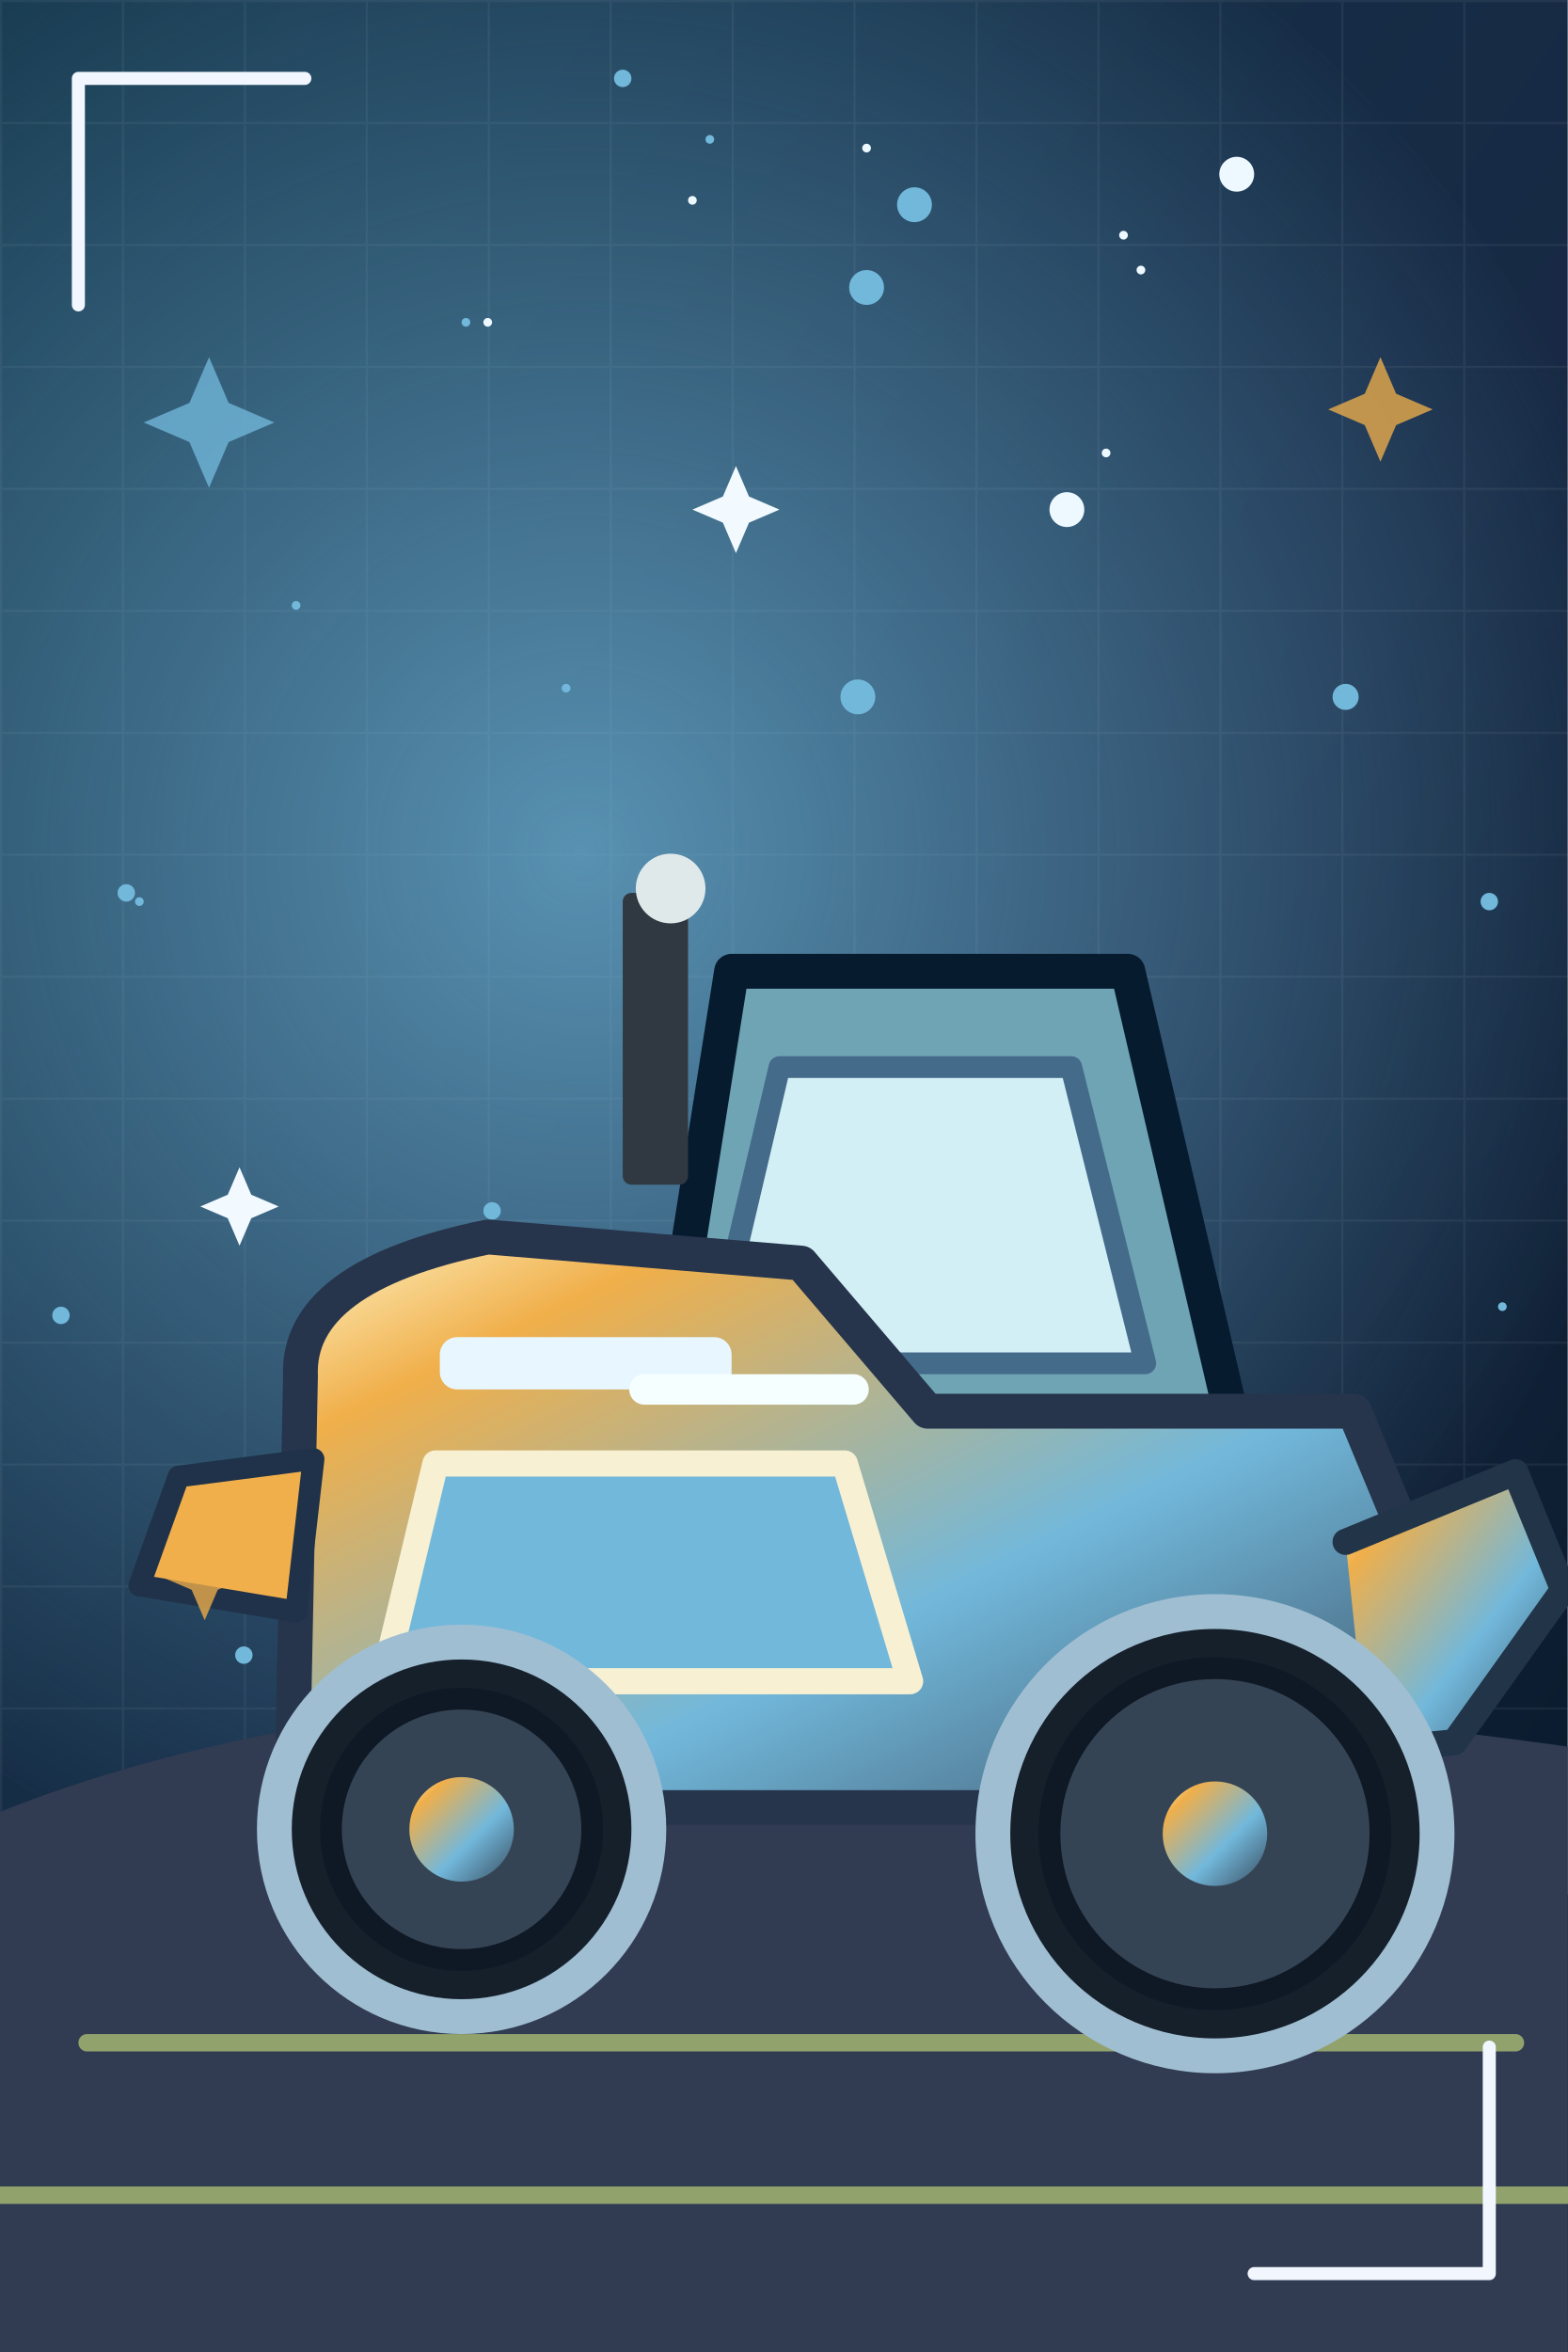
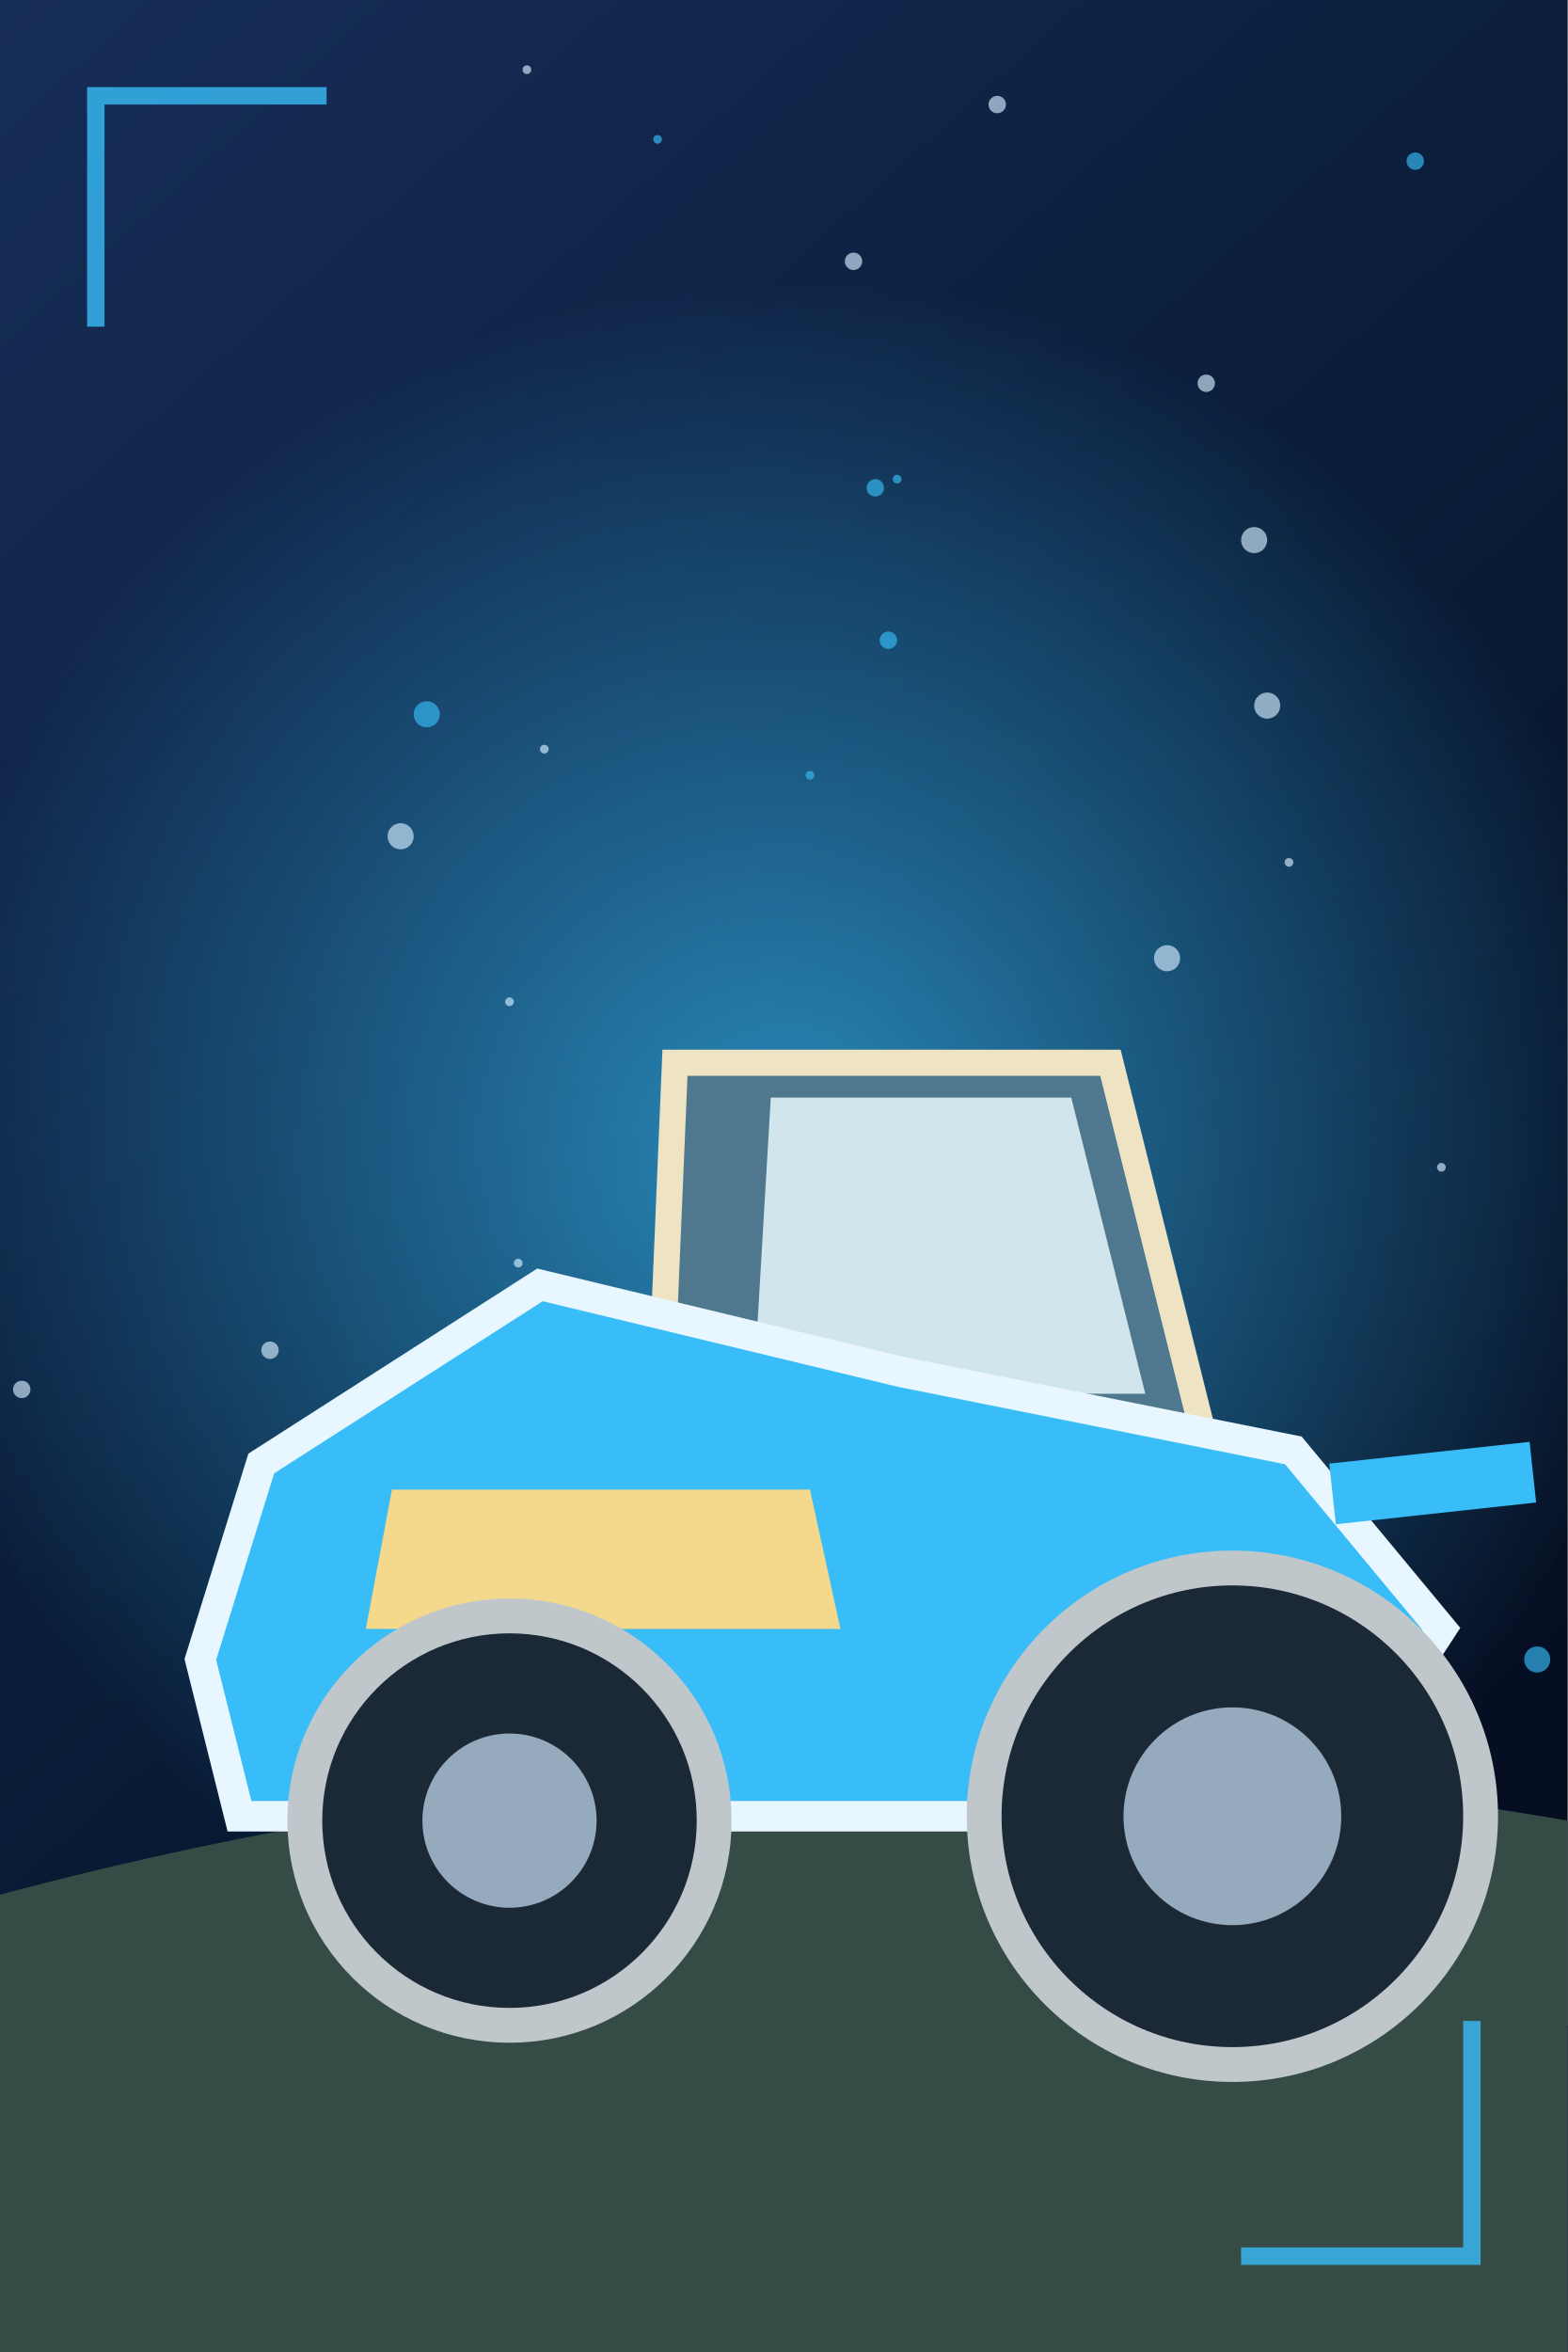
<svg xmlns="http://www.w3.org/2000/svg" width="360" height="540" viewBox="0 0 360 540" role="img" aria-label="Sonnenpflüger 6">
  <defs>
-     <linearGradient id="sky" x2="1" y2="1">
-       <stop stop-color="#14364b" />
-       <stop offset=".57" stop-color="#172944" />
-       <stop offset="1" stop-color="#071626" />
+     <linearGradient id="night" x2=".6" y2="1">
+       <stop stop-color="#162d58" />
+       <stop offset=".55" stop-color="#091c37" />
+       <stop offset="1" stop-color="#050d20" />
    </linearGradient>
-     <radialGradient id="glow">
-       <stop stop-color="#72b8db" stop-opacity=".72" />
-       <stop offset="1" stop-color="#72b8db" stop-opacity="0" />
+     <radialGradient id="h">
+       <stop stop-color="#38bdf8" stop-opacity=".68" />
+       <stop offset="1" stop-color="#38bdf8" stop-opacity="0" />
    </radialGradient>
-     <linearGradient id="skin" x2="1" y2="1">
-       <stop stop-color="#ffe8cf" />
-       <stop offset=".6" stop-color="#ebbaa9" />
-       <stop offset="1" stop-color="#bf8f91" />
-     </linearGradient>
-     <linearGradient id="metal" x2="1" y2="1">
-       <stop stop-color="#fff7cb" />
-       <stop offset=".18" stop-color="#f0af4a" />
-       <stop offset=".6" stop-color="#72b8db" />
-       <stop offset="1" stop-color="#394d60" />
-     </linearGradient>
-     <linearGradient id="cloth" x2="0" y2="1">
-       <stop stop-color="#72b8db" />
-       <stop offset="1" stop-color="#182c59" />
-     </linearGradient>
-     <pattern id="grid" width="28" height="28" patternUnits="userSpaceOnUse">
-       <path d="M28 0H0V28" fill="none" stroke="#ffffff" stroke-opacity=".055" />
-     </pattern>
  </defs>
-   <rect x="0" y="0" width="360" height="540" rx="0" fill="url(#sky)" stroke="none" stroke-width="0" />
-   <rect x="0" y="0" width="360" height="540" rx="0" fill="url(#grid)" stroke="none" stroke-width="0" />
-   <circle cx="134" cy="196" r="250" fill="url(#glow)" stroke="none" stroke-width="0" />
-   <circle cx="112" cy="74" r="1" fill="#edf9ff" stroke="none" stroke-width="0" />
-   <circle cx="217" cy="428" r="1" fill="#72b8db" stroke="none" stroke-width="0" />
-   <circle cx="107" cy="74" r="1" fill="#72b8db" stroke="none" stroke-width="0" />
-   <circle cx="266" cy="342" r="1" fill="#edf9ff" stroke="none" stroke-width="0" />
-   <circle cx="113" cy="278" r="2" fill="#72b8db" stroke="none" stroke-width="0" />
-   <circle cx="68" cy="139" r="1" fill="#72b8db" stroke="none" stroke-width="0" />
-   <circle cx="254" cy="104" r="1" fill="#edf9ff" stroke="none" stroke-width="0" />
-   <circle cx="29" cy="205" r="2" fill="#72b8db" stroke="none" stroke-width="0" />
-   <circle cx="345" cy="300" r="1" fill="#72b8db" stroke="none" stroke-width="0" />
-   <circle cx="284" cy="40" r="4" fill="#edf9ff" stroke="none" stroke-width="0" />
-   <circle cx="32" cy="207" r="1" fill="#72b8db" stroke="none" stroke-width="0" />
-   <circle cx="188" cy="352" r="2" fill="#72b8db" stroke="none" stroke-width="0" />
-   <circle cx="134" cy="353" r="1" fill="#edf9ff" stroke="none" stroke-width="0" />
-   <circle cx="197" cy="160" r="4" fill="#72b8db" stroke="none" stroke-width="0" />
-   <circle cx="130" cy="158" r="1" fill="#72b8db" stroke="none" stroke-width="0" />
-   <circle cx="159" cy="46" r="1" fill="#edf9ff" stroke="none" stroke-width="0" />
-   <circle cx="14" cy="302" r="2" fill="#72b8db" stroke="none" stroke-width="0" />
-   <circle cx="163" cy="32" r="1" fill="#72b8db" stroke="none" stroke-width="0" />
-   <circle cx="245" cy="117" r="4" fill="#edf9ff" stroke="none" stroke-width="0" />
-   <circle cx="143" cy="18" r="2" fill="#72b8db" stroke="none" stroke-width="0" />
-   <circle cx="199" cy="66" r="4" fill="#72b8db" stroke="none" stroke-width="0" />
-   <circle cx="258" cy="54" r="1" fill="#edf9ff" stroke="none" stroke-width="0" />
-   <circle cx="210" cy="47" r="4" fill="#72b8db" stroke="none" stroke-width="0" />
-   <circle cx="342" cy="207" r="2" fill="#72b8db" stroke="none" stroke-width="0" />
-   <circle cx="199" cy="34" r="1" fill="#edf9ff" stroke="none" stroke-width="0" />
-   <circle cx="56" cy="380" r="2" fill="#72b8db" stroke="none" stroke-width="0" />
-   <circle cx="309" cy="160" r="3" fill="#72b8db" stroke="none" stroke-width="0" />
-   <circle cx="262" cy="62" r="1" fill="#edf9ff" stroke="none" stroke-width="0" />
-   <path d="M169 107L172.0 114.0L179 117L172.0 120.0L169 127L166.0 120.0L159 117L166.0 114.0Z" fill="#f2faff" stroke="none" stroke-width="0" stroke-linecap="round" stroke-linejoin="round" />
-   <path d="M55 268L57.7 274.3L64 277L57.7 279.7L55 286L52.3 279.7L46 277L52.3 274.3Z" fill="#f2faff" stroke="none" stroke-width="0" stroke-linecap="round" stroke-linejoin="round" />
-   <path d="M90 428L92.1 432.9L97 435L92.1 437.1L90 442L87.9 437.1L83 435L87.9 432.9Z" fill="#f2faff" stroke="none" stroke-width="0" stroke-linecap="round" stroke-linejoin="round" />
-   <path d="M0 440 Q70 390 145 449 Q225 391 360 435V540H0Z" fill="#08192e" stroke="none" stroke-width="0" stroke-linecap="round" stroke-linejoin="round" />
-   <ellipse cx="180" cy="483" rx="143" ry="20" fill="#060e20" />
-   <path d="M0 416Q120 368 360 401V540H0Z" fill="#313c53" stroke="none" stroke-width="0" stroke-linecap="round" stroke-linejoin="round" />
-   <path d="M20 469L348 469M0 504L360 504" fill="none" stroke="#91a26c" stroke-width="4" stroke-linecap="round" stroke-linejoin="round" />
-   <path d="M152 324L168 223 259 223 283 326Z" fill="#6fa4b5" stroke="#071b2e" stroke-width="8" stroke-linecap="round" stroke-linejoin="round" />
-   <path d="M179 245H246L263 313H163Z" fill="#d3eff6" stroke="#456b8b" stroke-width="5" stroke-linecap="round" stroke-linejoin="round" />
-   <path d="M69 316Q68 293 112 284L184 290 213 324H311L328 365 305 415H67Z" fill="url(#metal)" stroke="#26344c" stroke-width="8" stroke-linecap="round" stroke-linejoin="round" />
-   <path d="M100 336H194L209 386H88Z" fill="#72b8db" stroke="#f7f0d3" stroke-width="6" stroke-linecap="round" stroke-linejoin="round" />
-   <path d="M68 370L32 364 41 339 72 335Z" fill="#f0af4a" stroke="#1f3249" stroke-width="5" stroke-linecap="round" stroke-linejoin="round" />
-   <path d="M309 354L348 338 359 365 334 400 314 402" fill="url(#metal)" stroke="#213448" stroke-width="6" stroke-linecap="round" stroke-linejoin="round" />
-   <circle cx="106" cy="420" r="43" fill="#15202b" stroke="#a0bed1" stroke-width="8" />
-   <circle cx="106" cy="420" r="30" fill="#354454" stroke="#0f1825" stroke-width="5" />
-   <circle cx="106" cy="420" r="12" fill="url(#metal)" stroke="none" stroke-width="0" />
-   <circle cx="279" cy="421" r="51" fill="#15202b" stroke="#a0bed1" stroke-width="8" />
-   <circle cx="279" cy="421" r="38" fill="#354454" stroke="#0f1825" stroke-width="5" />
-   <circle cx="279" cy="421" r="12" fill="url(#metal)" stroke="none" stroke-width="0" />
-   <rect x="101" y="307" width="67" height="12" rx="4" fill="#e8f7ff" stroke="none" stroke-width="0" />
-   <path d="M148 319L196 319" fill="none" stroke="#f5ffff" stroke-width="7" stroke-linecap="round" stroke-linejoin="round" />
-   <rect x="143" y="205" width="15" height="67" rx="2" fill="#303942" stroke="none" stroke-width="0" />
-   <circle cx="154" cy="204" r="8" fill="#e0e9ea" stroke="none" stroke-width="0" />
-   <path d="M18 18V70 M18 18H70M342 470V522M342 522H288" fill="none" stroke="#f2f6ff" stroke-width="3" stroke-linecap="round" stroke-linejoin="round" />
-   <g opacity=".77">
-     <path d="M48 82L52.5 92.5L63 97L52.5 101.5L48 112L43.5 101.5L33 97L43.5 92.5Z" fill="#72b8db" stroke="none" stroke-width="0" stroke-linecap="round" stroke-linejoin="round" />
-     <path d="M317 82L320.6 90.4L329 94L320.6 97.6L317 106L313.4 97.6L305 94L313.4 90.4Z" fill="#f0af4a" stroke="none" stroke-width="0" stroke-linecap="round" stroke-linejoin="round" />
-     <path d="M47 352L50.0 359.0L57 362L50.0 365.0L47 372L44.0 365.0L37 362L44.0 359.0Z" fill="#f0af4a" stroke="none" stroke-width="0" stroke-linecap="round" stroke-linejoin="round" />
-   </g>
+   <rect width="360" height="540" fill="url(#night)" />
+   <circle cx="180" cy="265" r="200" fill="url(#h)" />
+   <path d="M0 460Q90 410 180 460T360 465V540H0Z" fill="#071528" />
+   <circle cx="186" cy="178" r="1" fill="#38bdf8" opacity=".65" />
+   <circle cx="53" cy="405" r="2" fill="#d4edff" opacity=".65" />
+   <circle cx="92" cy="192" r="3" fill="#d4edff" opacity=".65" />
+   <circle cx="118" cy="341" r="1" fill="#d4edff" opacity=".65" />
+   <circle cx="325" cy="37" r="2" fill="#38bdf8" opacity=".65" />
+   <circle cx="331" cy="434" r="3" fill="#d4edff" opacity=".65" />
+   <circle cx="296" cy="198" r="1" fill="#d4edff" opacity=".65" />
+   <circle cx="62" cy="310" r="2" fill="#d4edff" opacity=".65" />
+   <circle cx="225" cy="255" r="3" fill="#38bdf8" opacity=".65" />
+   <circle cx="331" cy="268" r="1" fill="#d4edff" opacity=".65" />
+   <circle cx="84" cy="424" r="2" fill="#d4edff" opacity=".65" />
+   <circle cx="131" cy="351" r="3" fill="#d4edff" opacity=".65" />
+   <circle cx="206" cy="110" r="1" fill="#38bdf8" opacity=".65" />
+   <circle cx="149" cy="318" r="2" fill="#d4edff" opacity=".65" />
+   <circle cx="110" cy="306" r="3" fill="#d4edff" opacity=".65" />
+   <circle cx="119" cy="290" r="1" fill="#d4edff" opacity=".65" />
+   <circle cx="201" cy="112" r="2" fill="#38bdf8" opacity=".65" />
+   <circle cx="268" cy="220" r="3" fill="#d4edff" opacity=".65" />
+   <circle cx="121" cy="16" r="1" fill="#d4edff" opacity=".65" />
+   <circle cx="5" cy="319" r="2" fill="#d4edff" opacity=".65" />
+   <circle cx="353" cy="381" r="3" fill="#38bdf8" opacity=".65" />
+   <circle cx="125" cy="172" r="1" fill="#d4edff" opacity=".65" />
+   <circle cx="277" cy="88" r="2" fill="#d4edff" opacity=".65" />
+   <circle cx="314" cy="438" r="3" fill="#d4edff" opacity=".65" />
+   <circle cx="151" cy="32" r="1" fill="#38bdf8" opacity=".65" />
+   <circle cx="196" cy="60" r="2" fill="#d4edff" opacity=".65" />
+   <circle cx="291" cy="162" r="3" fill="#d4edff" opacity=".65" />
+   <circle cx="117" cy="230" r="1" fill="#d4edff" opacity=".65" />
+   <circle cx="204" cy="147" r="2" fill="#38bdf8" opacity=".65" />
+   <circle cx="288" cy="124" r="3" fill="#d4edff" opacity=".65" />
+   <circle cx="108" cy="398" r="1" fill="#d4edff" opacity=".65" />
+   <circle cx="94" cy="326" r="2" fill="#d4edff" opacity=".65" />
+   <circle cx="98" cy="164" r="3" fill="#38bdf8" opacity=".65" />
+   <circle cx="259" cy="425" r="1" fill="#d4edff" opacity=".65" />
+   <circle cx="229" cy="24" r="2" fill="#d4edff" opacity=".65" />
+   <path d="M0 435Q180 387 360 418V540H0Z" fill="#354b46" />
+   <path d="M151 339L155 244H255L279 340Z" fill="#4f788e" stroke="#eee4c3" stroke-width="6" />
+   <path d="M177 252H246L263 320H173Z" fill="#d0e5ec" />
+   <path d="M60 336L124 295L207 315L297 333L331 374L303 417H55L46 381Z" fill="#38bdf8" stroke="#e8f6ff" stroke-width="7" />
+   <path d="M90 342H186L193 374H84Z" fill="#f4d88c" />
+   <circle cx="117" cy="418" r="47" fill="#1b2937" stroke="#bfc7cb" stroke-width="8" />
+   <circle cx="283" cy="417" r="57" fill="#1b2937" stroke="#bfc7cb" stroke-width="8" />
+   <circle cx="117" cy="418" r="20" fill="#95aabd" />
+   <circle cx="283" cy="417" r="25" fill="#95aabd" />
+   <path d="M306 343L352 338" fill="none" stroke="#38bdf8" stroke-width="14" />
+   <path d="M22 75V22H75M285 518H338V464" fill="none" stroke="#38bdf8" stroke-width="4" opacity=".8" />
</svg>
